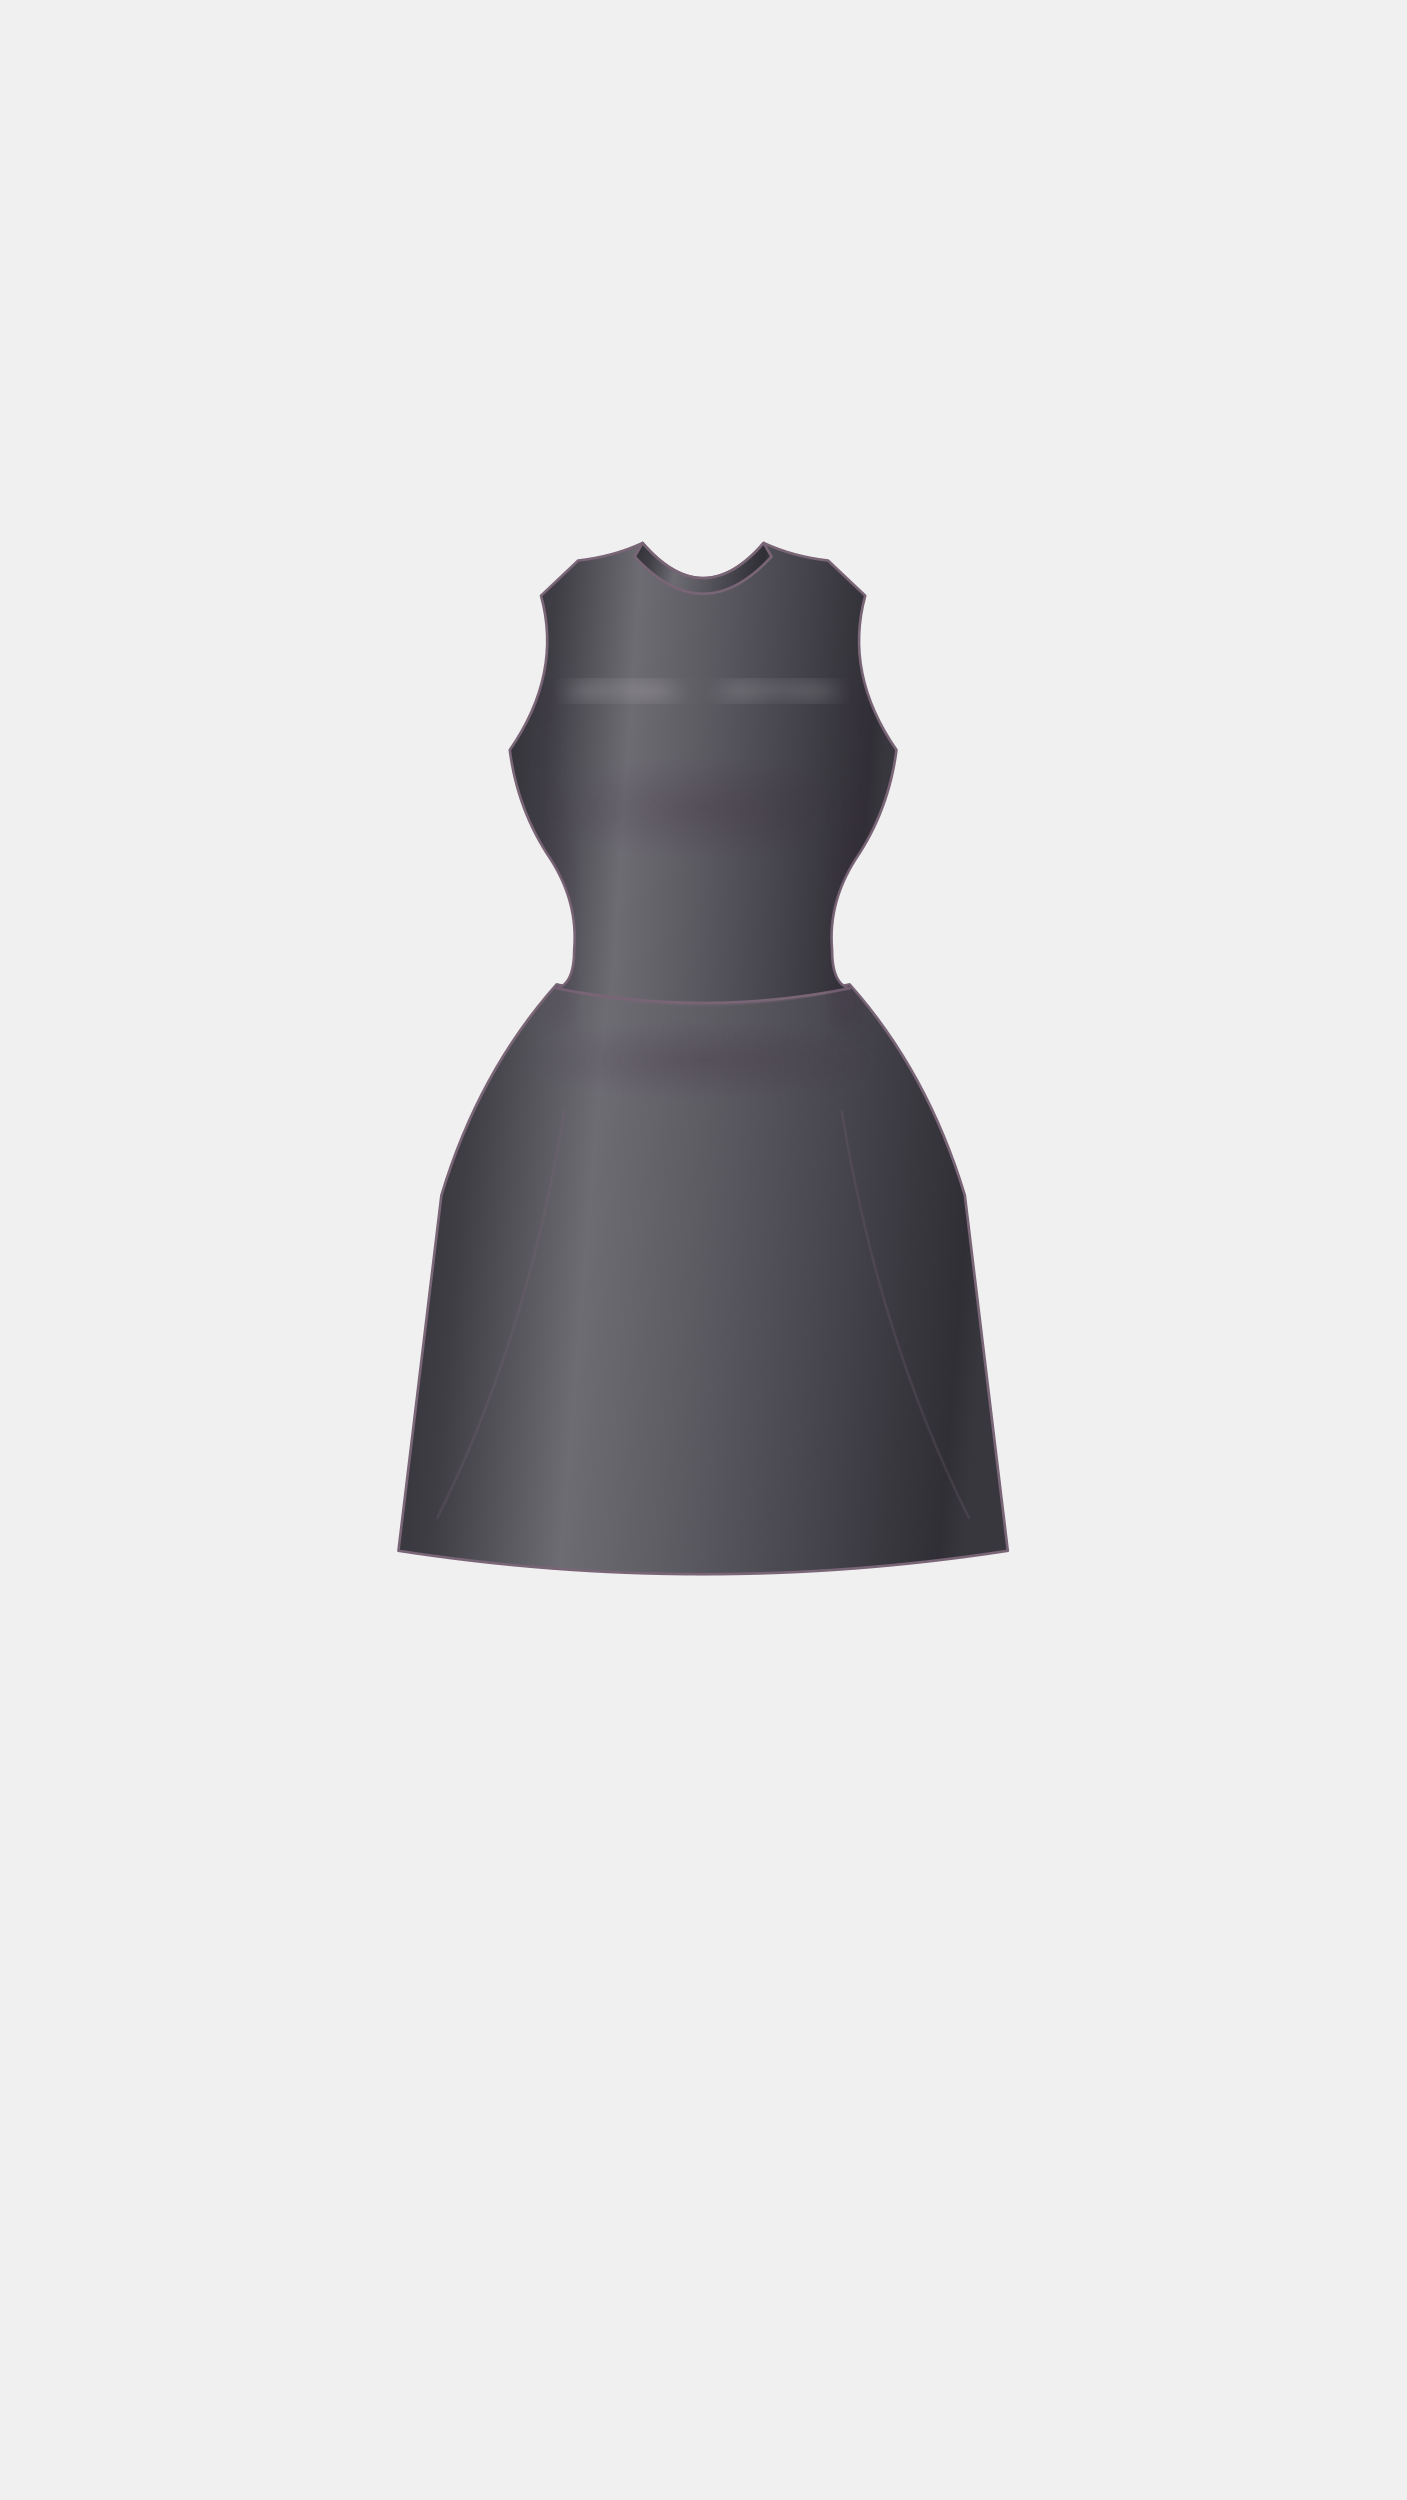
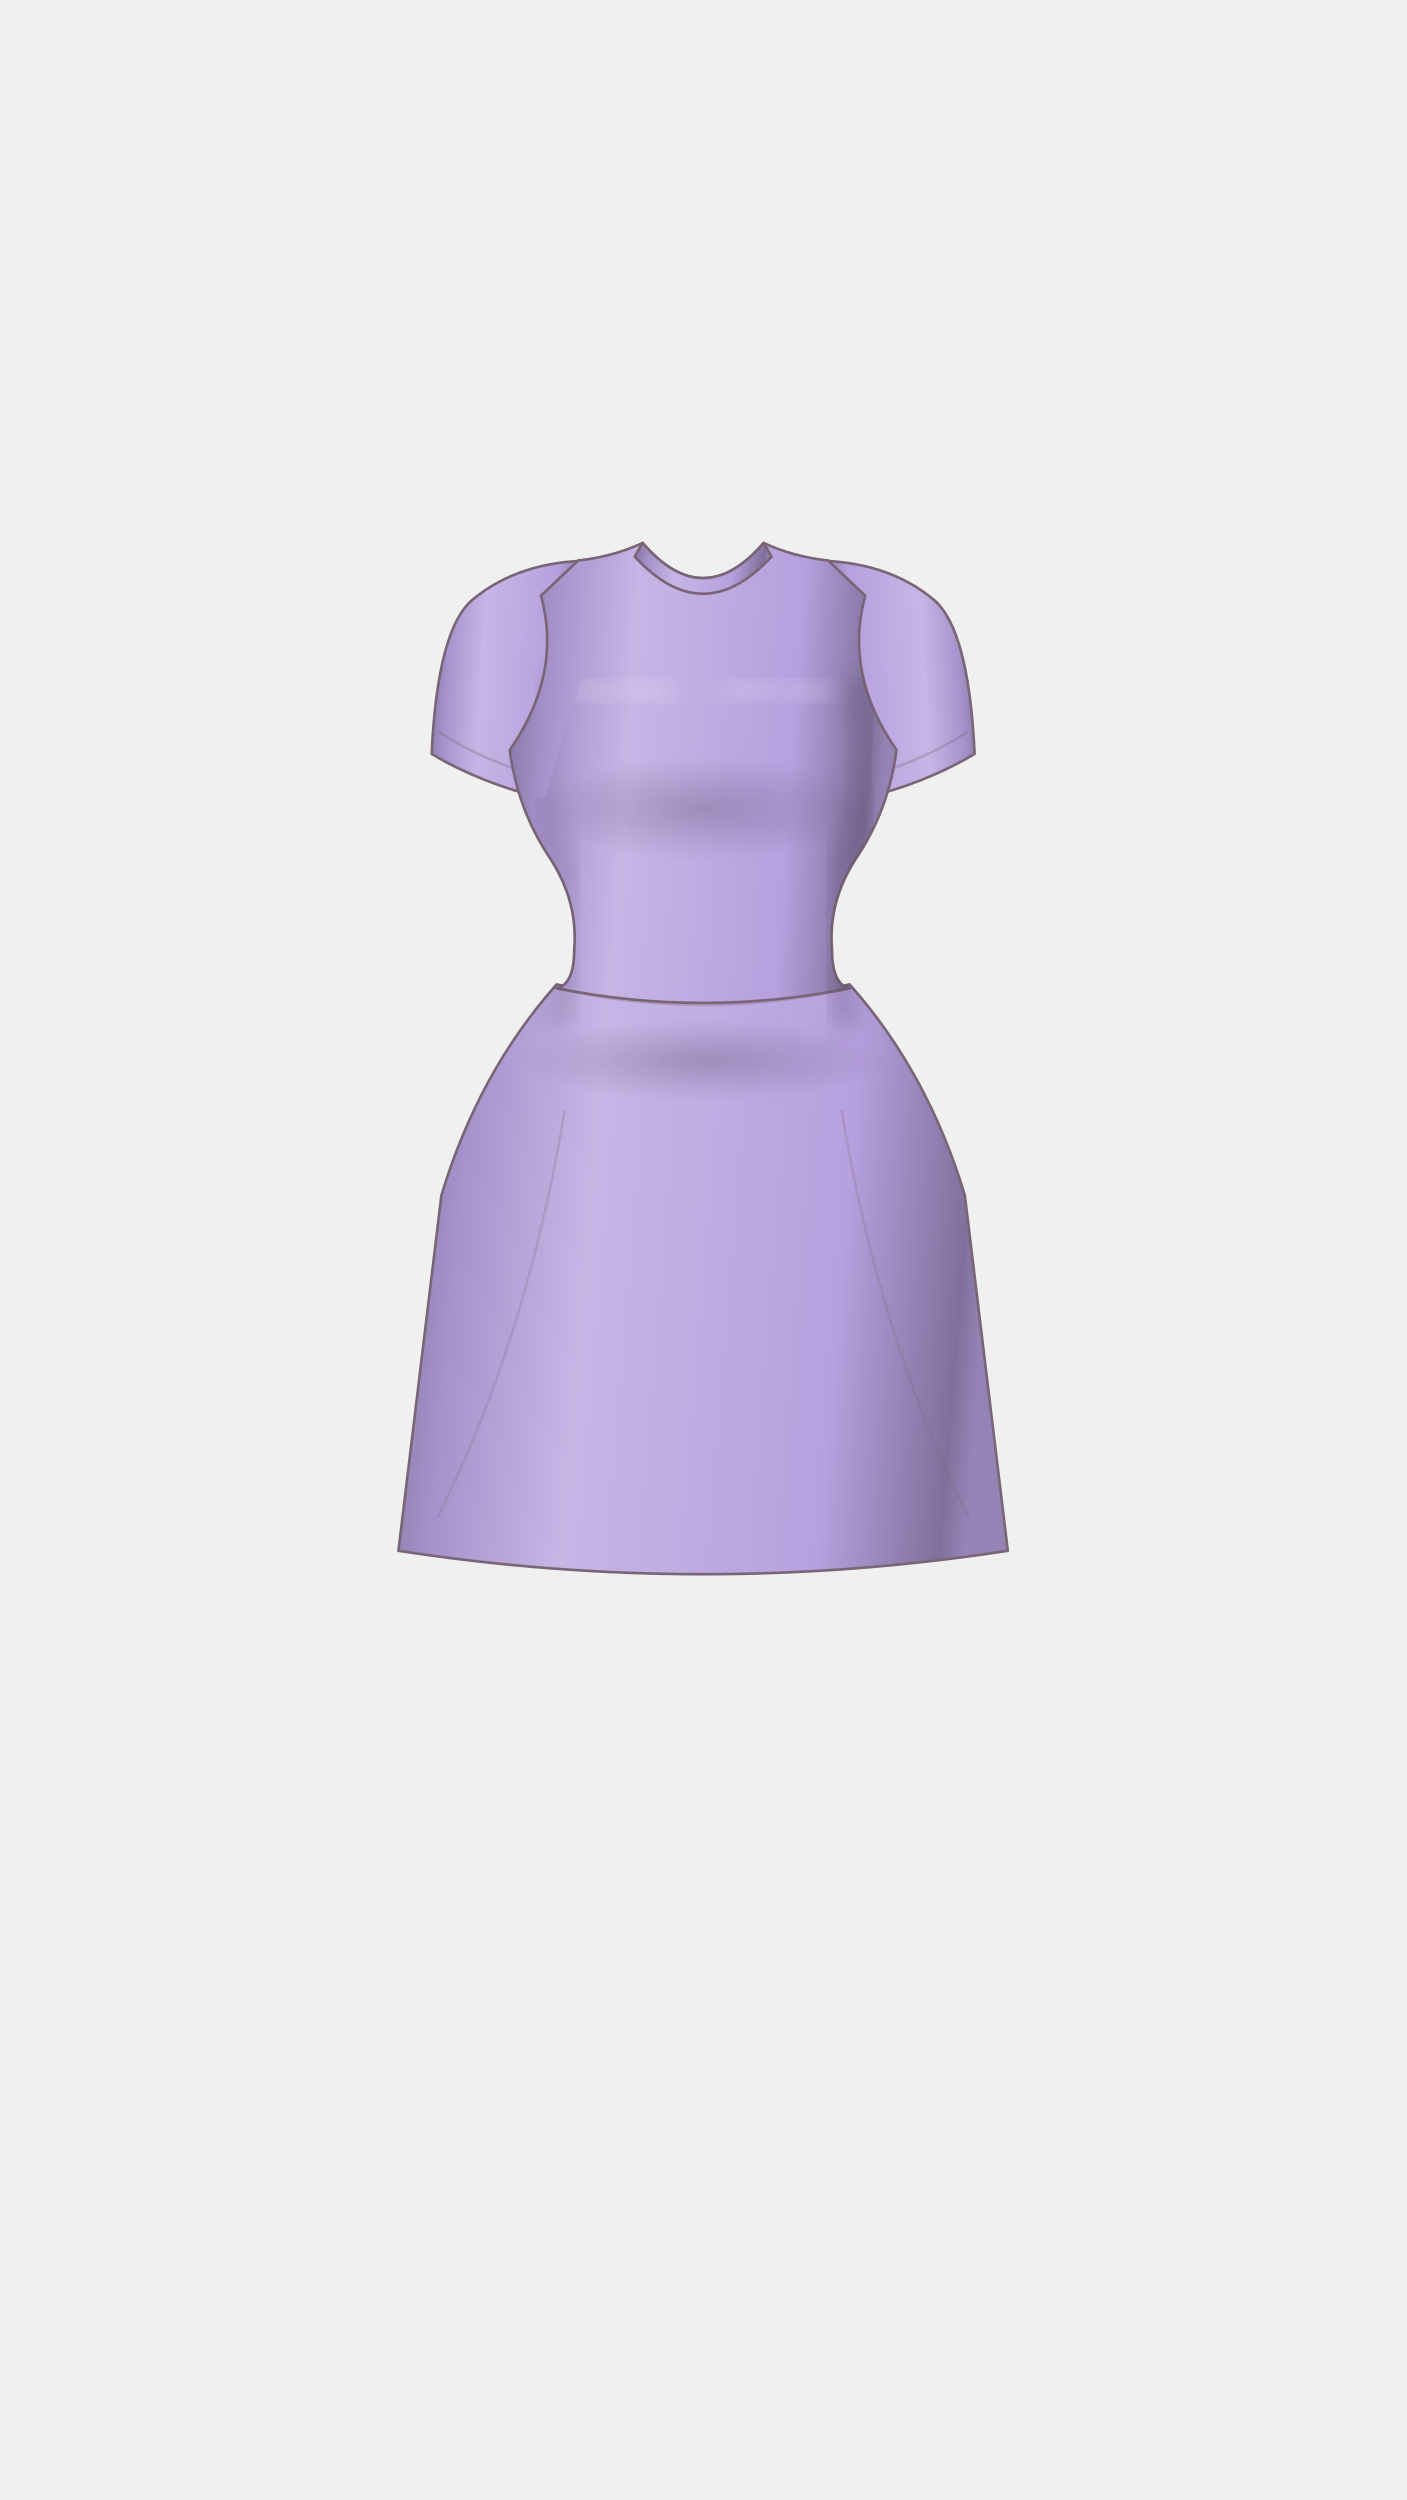
<svg xmlns="http://www.w3.org/2000/svg" width="720" height="1280" viewBox="0 0 720 1280" fill="none">
  <defs>
-     <linearGradient id="m1pwwpva-0" x1="0" y1="0" x2="1" y2=".08">
-       <stop stop-color="#313035" />
-       <stop offset=".13" stop-color="#3f3e45" />
-       <stop offset=".34" stop-color="#6e6c73" />
-       <stop offset=".53" stop-color="#5d5b62" />
-       <stop offset=".76" stop-color="#45434b" />
-       <stop offset=".96" stop-color="#302f35" />
-       <stop offset="1" stop-color="#39373e" />
+     <linearGradient id="mrnq8jy-0" x1="0" y1="0" x2="1" y2=".08">
+       <stop stop-color="#81729e" />
+       <stop offset=".13" stop-color="#a793cc" />
+       <stop offset=".34" stop-color="#c6b5e5" />
+       <stop offset=".53" stop-color="#bface2" />
+       <stop offset=".76" stop-color="#b6a0de" />
+       <stop offset=".96" stop-color="#7f709b" />
+       <stop offset="1" stop-color="#9583b6" />
    </linearGradient>
  </defs>
  <g stroke="#796576" stroke-width="1.35" stroke-linecap="round" stroke-linejoin="round">
    <defs>
      <clipPath id="cloth-clip">
-         <path d="M285 504 Q360 521 435 504 Q475 549 494 612 L516 794 Q360 818 204 794 L226 612 Q245 549 285 504Z" fill="url(#m1pwwpva-0)" />
-         <path d="M329 278 Q360 314 391 278 Q406 285 424 287 L443 305 Q432 345 459 384 Q455 415 438 440 Q424 462 426 486 Q426 504 435 506 Q360 521 285 506 Q294 504 294 486 Q296 462 282 440 Q265 415 261 384 Q288 345 277 305 L296 287 Q314 285 329 278Z" fill="url(#m1pwwpva-0)" />
-         <path d="M329 278 Q360 314 391 278 L395 285 Q360 323 325 285Z" fill="url(#m1pwwpva-0)" />
+         <path d="M304 287 Q266 287 242 307 Q224 322 221 386 Q246 401 279 409 L291 368 L306 321Z" fill="url(#mrnq8jy-0)" />
+         <path d="M225 375 Q250 391 279 398" stroke="#796576" opacity="0.3" />
+         <g transform="translate(720 0) scale(-1 1)">
+           <path d="M304 287 Q266 287 242 307 Q224 322 221 386 Q246 401 279 409 L291 368 L306 321Z" fill="url(#mrnq8jy-0)" />
+           <path d="M225 375 Q250 391 279 398" stroke="#796576" opacity="0.3" />
+         </g>
+         <path d="M285 504 Q360 521 435 504 Q475 549 494 612 L516 794 Q360 818 204 794 L226 612 Q245 549 285 504Z" fill="url(#mrnq8jy-0)" />
+         <path d="M329 278 Q360 314 391 278 Q406 285 424 287 L443 305 Q432 345 459 384 Q455 415 438 440 Q424 462 426 486 Q426 504 435 506 Q360 521 285 506 Q294 504 294 486 Q296 462 282 440 Q265 415 261 384 Q288 345 277 305 L296 287 Q314 285 329 278Z" fill="url(#mrnq8jy-0)" />
+         <path d="M329 278 Q360 314 391 278 L395 285 Q360 323 325 285Z" fill="url(#mrnq8jy-0)" />
        <path d="M285 506 Q360 523 435 506" stroke="#796576" opacity="0.32" />
        <path d="M289 569 Q270 685 224 777 M431 569 Q450 685 496 777" stroke="#796576" opacity="0.23" />
      </clipPath>
      <linearGradient id="cloth-round">
        <stop stop-color="#302039" stop-opacity=".19" />
        <stop offset=".32" stop-color="#fff" stop-opacity=".22" />
        <stop offset=".6" stop-color="#fff" stop-opacity="0" />
        <stop offset="1" stop-color="#302039" stop-opacity=".18" />
      </linearGradient>
      <radialGradient id="cloth-contact">
        <stop stop-color="#392841" stop-opacity=".24" />
        <stop offset="1" stop-color="#392841" stop-opacity="0" />
      </radialGradient>
      <filter id="cloth-soft">
        <feGaussianBlur stdDeviation="6" />
      </filter>
    </defs>
-     <path d="M285 504 Q360 521 435 504 Q475 549 494 612 L516 794 Q360 818 204 794 L226 612 Q245 549 285 504Z" fill="url(#m1pwwpva-0)" />
-     <path d="M329 278 Q360 314 391 278 Q406 285 424 287 L443 305 Q432 345 459 384 Q455 415 438 440 Q424 462 426 486 Q426 504 435 506 Q360 521 285 506 Q294 504 294 486 Q296 462 282 440 Q265 415 261 384 Q288 345 277 305 L296 287 Q314 285 329 278Z" fill="url(#m1pwwpva-0)" />
-     <path d="M329 278 Q360 314 391 278 L395 285 Q360 323 325 285Z" fill="url(#m1pwwpva-0)" />
+     <path d="M304 287 Q266 287 242 307 Q224 322 221 386 Q246 401 279 409 L291 368 L306 321Z" fill="url(#mrnq8jy-0)" />
+     <path d="M225 375 Q250 391 279 398" stroke="#796576" opacity="0.3" />
+     <g transform="translate(720 0) scale(-1 1)">
+       <path d="M304 287 Q266 287 242 307 Q224 322 221 386 Q246 401 279 409 L291 368 L306 321Z" fill="url(#mrnq8jy-0)" />
+       <path d="M225 375 Q250 391 279 398" stroke="#796576" opacity="0.3" />
+     </g>
+     <path d="M285 504 Q360 521 435 504 Q475 549 494 612 L516 794 Q360 818 204 794 L226 612 Q245 549 285 504Z" fill="url(#mrnq8jy-0)" />
+     <path d="M329 278 Q360 314 391 278 Q406 285 424 287 L443 305 Q432 345 459 384 Q455 415 438 440 Q424 462 426 486 Q426 504 435 506 Q360 521 285 506 Q294 504 294 486 Q296 462 282 440 Q265 415 261 384 Q288 345 277 305 L296 287 Q314 285 329 278Z" fill="url(#mrnq8jy-0)" />
+     <path d="M329 278 Q360 314 391 278 L395 285 Q360 323 325 285Z" fill="url(#mrnq8jy-0)" />
    <path d="M285 506 Q360 523 435 506" stroke="#796576" opacity="0.32" />
    <path d="M289 569 Q270 685 224 777 M431 569 Q450 685 496 777" stroke="#796576" opacity="0.23" />
    <g data-material="cloth-volume" clip-path="url(#cloth-clip)">
      <path d="M281 353 Q269 397 286 437 Q304 469 286 520" fill="none" stroke="#392841" stroke-width="14" opacity=".15" filter="url(#cloth-soft)" />
      <path d="M440 354 Q452 397 434 437 Q417 474 433 519" fill="none" stroke="#392841" stroke-width="16" opacity=".22" filter="url(#cloth-soft)" />
      <path d="M297 357 Q315 340 341 359 M376 356 Q400 340 422 358" fill="none" stroke="#fff" stroke-width="14" opacity=".2" filter="url(#cloth-soft)" />
      <ellipse cx="360" cy="414" rx="85" ry="27" fill="url(#cloth-contact)" stroke="none" />
      <ellipse cx="360" cy="543" rx="94" ry="21" fill="url(#cloth-contact)" stroke="none" />
    </g>
  </g>
</svg>
